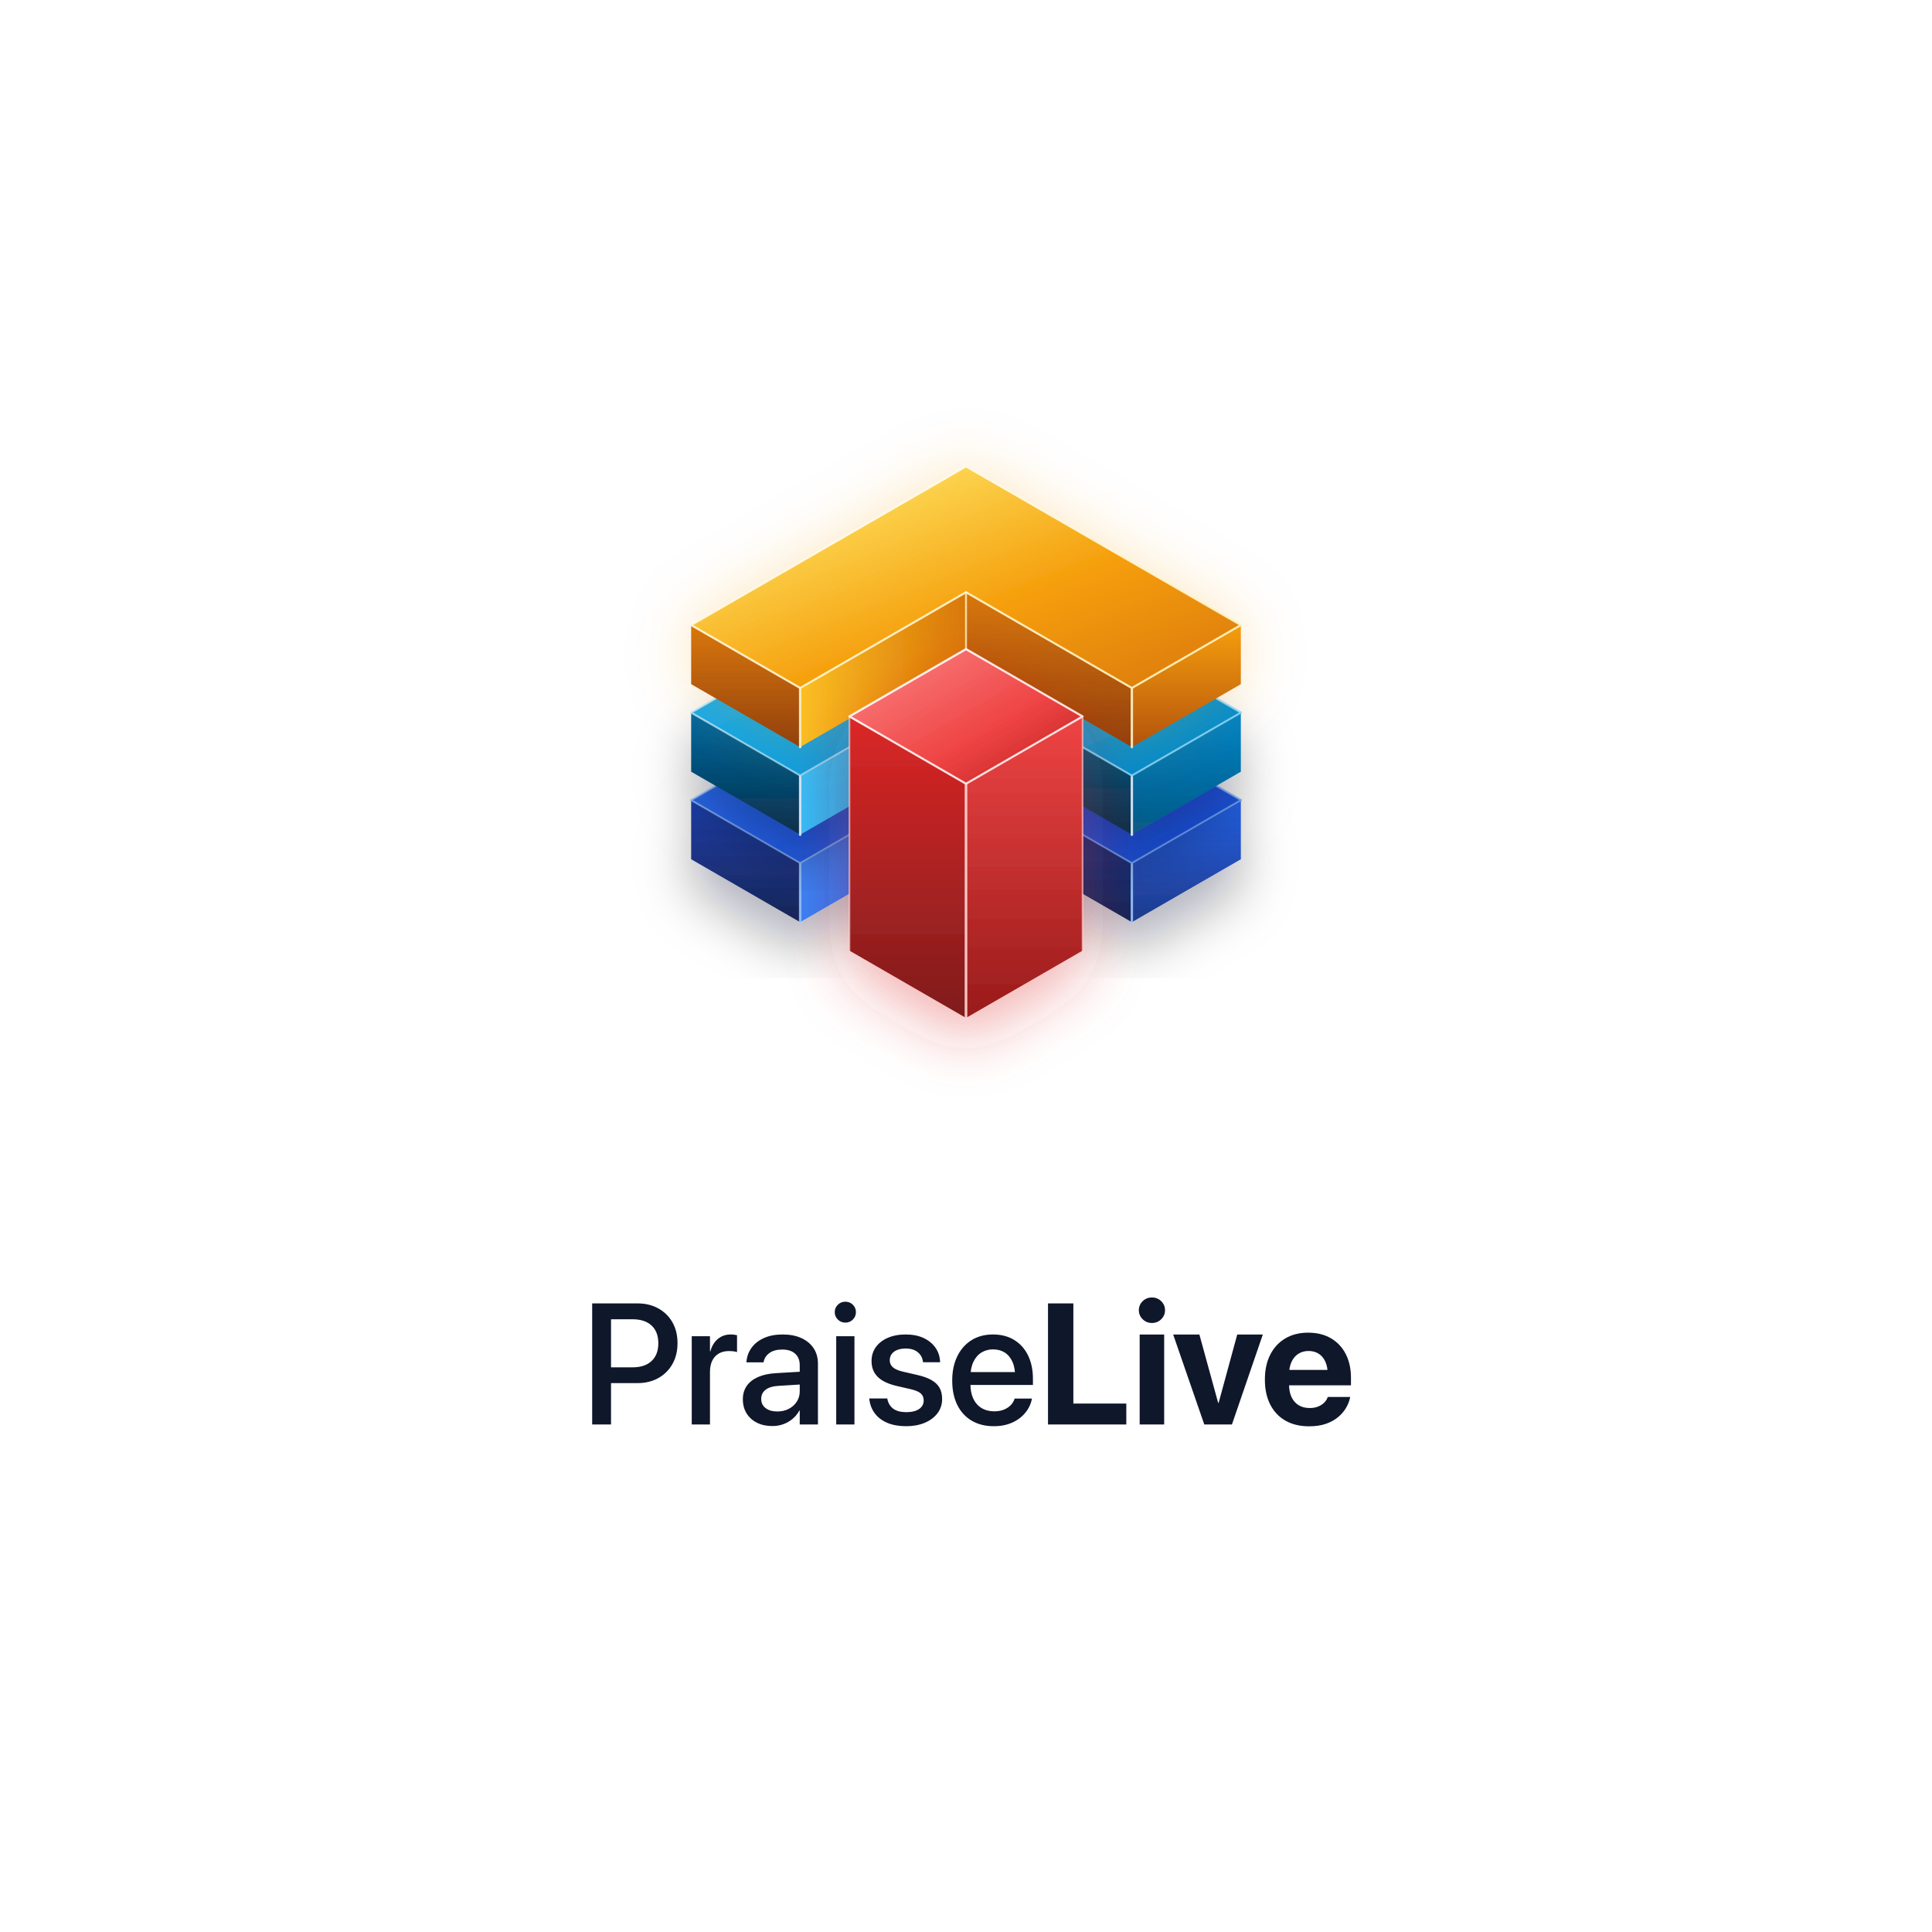
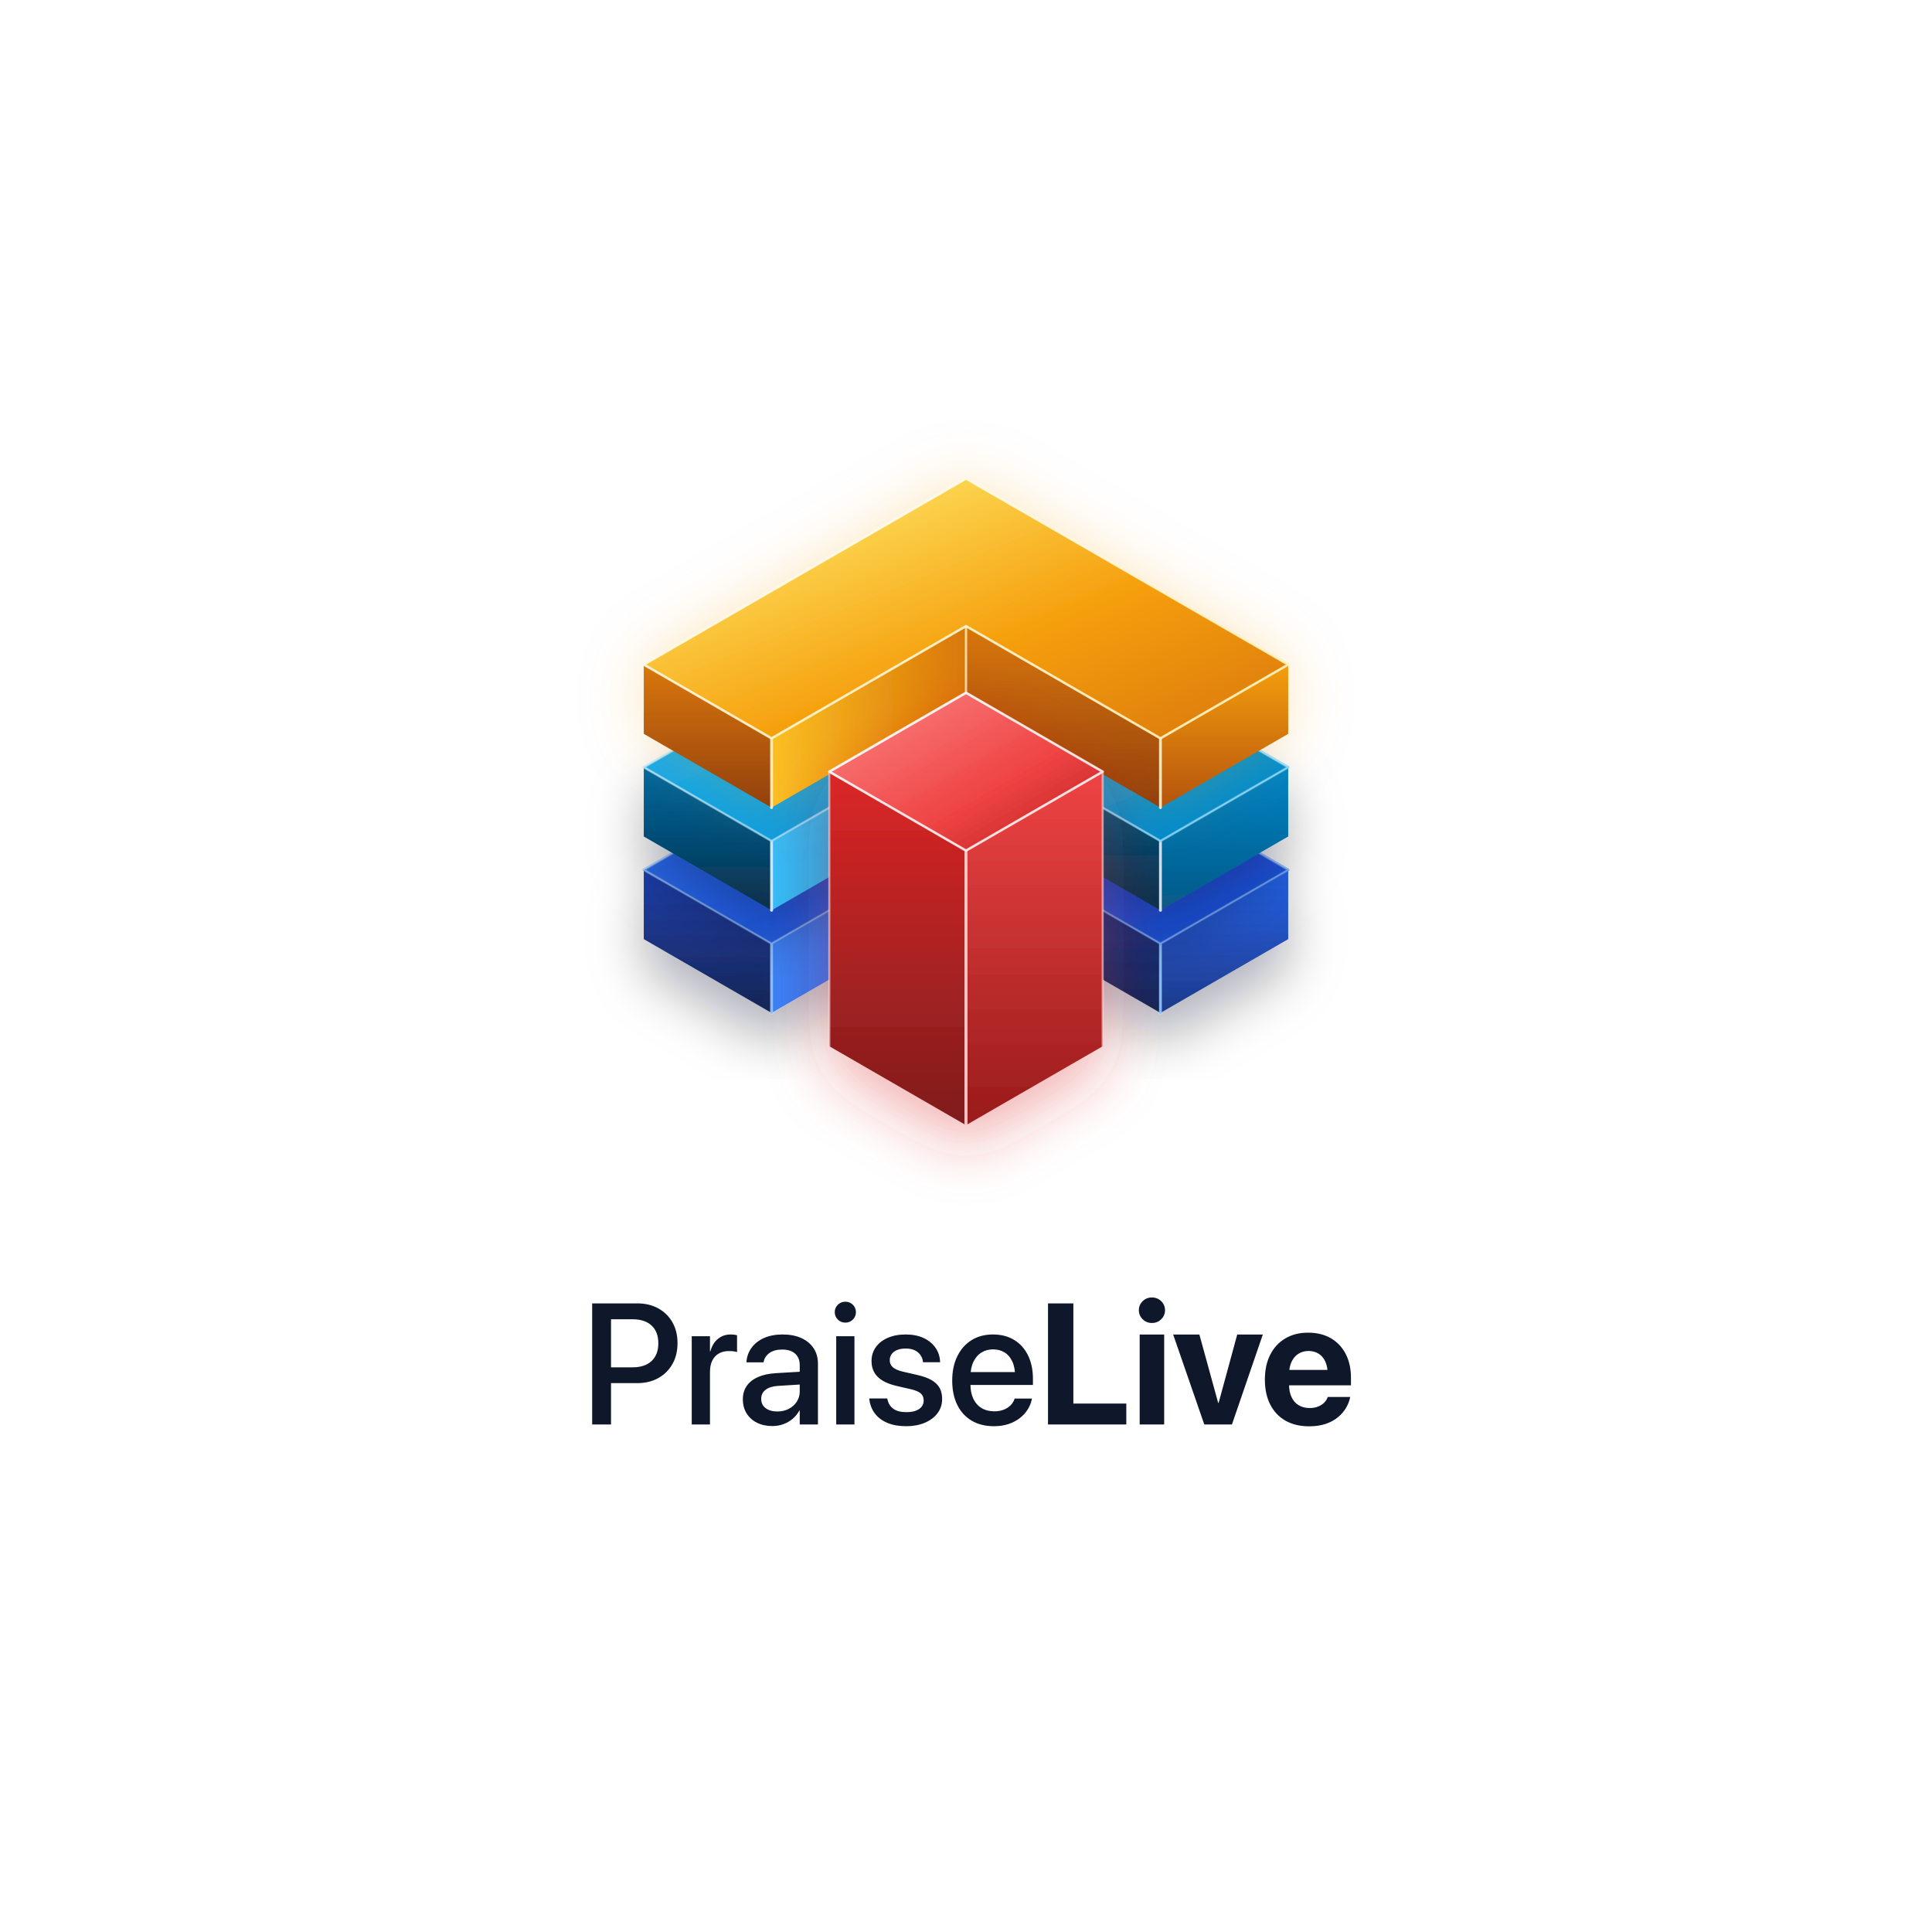
<svg xmlns="http://www.w3.org/2000/svg" viewBox="0 0 1024 1024" width="1024" height="1024">
  <defs>
    <filter id="softShadow" x="-20%" y="-20%" width="140%" height="140%">
      <feDropShadow dx="0" dy="16" stdDeviation="14" flood-color="#020617" flood-opacity="0.30" />
    </filter>
    <filter id="amberAura" x="-30%" y="-30%" width="160%" height="160%">
      <feDropShadow dx="0" dy="0" stdDeviation="16" flood-color="#F59E0B" flood-opacity="0.25" />
    </filter>
    <filter id="liveRedAura" x="-30%" y="-30%" width="160%" height="160%">
      <feDropShadow dx="0" dy="12" stdDeviation="16" flood-color="#DC2626" flood-opacity="0.35" />
    </filter>
    <linearGradient id="blueTop" x1="0%" y1="0%" x2="100%" y2="100%">
      <stop offset="0%" stop-color="#3B82F6" />
      <stop offset="50%" stop-color="#2563EB" />
      <stop offset="100%" stop-color="#1D4ED8" />
    </linearGradient>
    <linearGradient id="blueLeft" x1="0%" y1="0%" x2="0%" y2="100%">
      <stop offset="0%" stop-color="#1E40AF" />
      <stop offset="100%" stop-color="#172554" />
    </linearGradient>
    <linearGradient id="blueRight" x1="0%" y1="0%" x2="0%" y2="100%">
      <stop offset="0%" stop-color="#2563EB" />
      <stop offset="100%" stop-color="#1E3A8A" />
    </linearGradient>
    <linearGradient id="blueInner" x1="0%" y1="0%" x2="100%" y2="0%">
      <stop offset="0%" stop-color="#3B82F6" />
      <stop offset="100%" stop-color="#1D4ED8" />
    </linearGradient>
    <linearGradient id="blueRim" x1="0%" y1="0%" x2="100%" y2="100%">
      <stop offset="0%" stop-color="#93C5FD" stop-opacity="0.85" />
      <stop offset="50%" stop-color="#60A5FA" stop-opacity="0.45" />
      <stop offset="100%" stop-color="#3B82F6" stop-opacity="0.75" />
    </linearGradient>
    <linearGradient id="cyanTop" x1="0%" y1="0%" x2="100%" y2="100%">
      <stop offset="0%" stop-color="#38BDF8" />
      <stop offset="45%" stop-color="#0EA5E9" />
      <stop offset="100%" stop-color="#0284C7" />
    </linearGradient>
    <linearGradient id="cyanLeft" x1="0%" y1="0%" x2="0%" y2="100%">
      <stop offset="0%" stop-color="#0369A1" />
      <stop offset="100%" stop-color="#082F49" />
    </linearGradient>
    <linearGradient id="cyanRight" x1="0%" y1="0%" x2="0%" y2="100%">
      <stop offset="0%" stop-color="#0284C7" />
      <stop offset="100%" stop-color="#075985" />
    </linearGradient>
    <linearGradient id="cyanInner" x1="0%" y1="0%" x2="100%" y2="0%">
      <stop offset="0%" stop-color="#38BDF8" />
      <stop offset="100%" stop-color="#0284C7" />
    </linearGradient>
    <linearGradient id="cyanRim" x1="0%" y1="0%" x2="100%" y2="100%">
      <stop offset="0%" stop-color="#E0F2FE" stop-opacity="0.9" />
      <stop offset="50%" stop-color="#7DD3FC" stop-opacity="0.55" />
      <stop offset="100%" stop-color="#38BDF8" stop-opacity="0.8" />
    </linearGradient>
    <linearGradient id="amberTop" x1="0%" y1="0%" x2="100%" y2="100%">
      <stop offset="0%" stop-color="#FEF3C7" />
      <stop offset="25%" stop-color="#FCD34D" />
      <stop offset="60%" stop-color="#F59E0B" />
      <stop offset="100%" stop-color="#D97706" />
    </linearGradient>
    <linearGradient id="amberLeft" x1="0%" y1="0%" x2="0%" y2="100%">
      <stop offset="0%" stop-color="#D97706" />
      <stop offset="100%" stop-color="#92400E" />
    </linearGradient>
    <linearGradient id="amberRight" x1="0%" y1="0%" x2="0%" y2="100%">
      <stop offset="0%" stop-color="#F59E0B" />
      <stop offset="100%" stop-color="#B45309" />
    </linearGradient>
    <linearGradient id="amberInner" x1="0%" y1="0%" x2="100%" y2="0%">
      <stop offset="0%" stop-color="#FBBF24" />
      <stop offset="100%" stop-color="#D97706" />
    </linearGradient>
    <linearGradient id="amberRim" x1="0%" y1="0%" x2="100%" y2="100%">
      <stop offset="0%" stop-color="#FFFFFF" stop-opacity="0.95" />
      <stop offset="40%" stop-color="#FEF3C7" stop-opacity="0.8" />
      <stop offset="100%" stop-color="#FDE68A" stop-opacity="0.85" />
    </linearGradient>
    <linearGradient id="queueTop" x1="0%" y1="0%" x2="100%" y2="100%">
      <stop offset="0%" stop-color="#FECACA" />
      <stop offset="20%" stop-color="#F87171" />
      <stop offset="60%" stop-color="#EF4444" />
      <stop offset="100%" stop-color="#B91C1C" />
    </linearGradient>
    <linearGradient id="queueLeft" x1="0%" y1="0%" x2="0%" y2="100%">
      <stop offset="0%" stop-color="#DC2626" />
      <stop offset="100%" stop-color="#7F1D1D" />
    </linearGradient>
    <linearGradient id="queueRight" x1="0%" y1="0%" x2="0%" y2="100%">
      <stop offset="0%" stop-color="#EF4444" />
      <stop offset="100%" stop-color="#991B1B" />
    </linearGradient>
    <linearGradient id="queueRim" x1="0%" y1="0%" x2="100%" y2="100%">
      <stop offset="0%" stop-color="#FFFFFF" stop-opacity="0.95" />
      <stop offset="40%" stop-color="#FEE2E2" stop-opacity="0.85" />
      <stop offset="100%" stop-color="#FECACA" stop-opacity="0.90" />
    </linearGradient>
  </defs>
  <rect width="1024" height="1024" fill="#FFFFFF" />
  <g filter="url(#softShadow)" stroke-linejoin="round">
-     <path d="M 599.9 457.45 L 512.0 406.7 L 512.0 438.02 L 599.9 488.77 Z" fill="url(#blueLeft)" />
-     <path d="M 512.0 406.7 L 424.1 457.45 L 424.1 488.77 L 512.0 438.02 Z" fill="url(#blueInner)" />
-     <path d="M 366.33 424.1 L 424.1 457.45 L 424.1 488.77 L 366.33 455.42 Z" fill="url(#blueLeft)" />
-     <path d="M 657.67 424.1 L 599.9 457.45 L 599.9 488.77 L 657.67 455.42 Z" fill="url(#blueRight)" />
-     <line x1="424.1" y1="457.45" x2="424.1" y2="488.77" stroke="#93C5FD" stroke-width="1.276" stroke-linecap="round" opacity="0.90" />
-     <line x1="599.9" y1="457.45" x2="599.9" y2="488.77" stroke="#93C5FD" stroke-width="1.276" stroke-linecap="round" opacity="0.90" />
-     <line x1="512.0" y1="406.7" x2="512.0" y2="438.02" stroke="#93C5FD" stroke-width="1.044" stroke-linecap="round" opacity="0.80" />
-     <path d="M 512.0 340.0 L 657.67 424.1 L 599.9 457.45 L 512.0 406.7 L 424.1 457.45 L 366.33 424.1 Z" fill="url(#blueTop)" stroke="url(#blueRim)" stroke-width="1.16" />
-     <path d="M 512.0 340.0 L 657.67 424.1 L 599.9 457.45 L 512.0 406.7 L 424.1 457.45 L 366.33 424.1 Z" fill="none" stroke="#FFFFFF" stroke-width="0.696" opacity="0.3" />
+     <path d="M 615.06 500.14 L 512.0 440.64 L 512.0 477.36 L 615.06 536.86 Z" fill="url(#blueLeft)" />
+     <path d="M 512.0 440.64 L 408.94 500.14 L 408.94 536.86 L 512.0 477.36 Z" fill="url(#blueInner)" />
+     <path d="M 341.22 461.04 L 408.94 500.14 L 408.94 536.86 L 341.22 497.76 Z" fill="url(#blueLeft)" />
+     <path d="M 682.78 461.04 L 615.06 500.14 L 615.06 536.86 L 682.78 497.76 Z" fill="url(#blueRight)" />
+     <line x1="408.94" y1="500.14" x2="408.94" y2="536.86" stroke="#93C5FD" stroke-width="1.496" stroke-linecap="round" opacity="0.90" />
+     <line x1="615.06" y1="500.14" x2="615.06" y2="536.86" stroke="#93C5FD" stroke-width="1.496" stroke-linecap="round" opacity="0.90" />
+     <line x1="512.0" y1="440.64" x2="512.0" y2="477.36" stroke="#93C5FD" stroke-width="1.224" stroke-linecap="round" opacity="0.80" />
+     <path d="M 512.0 362.44 L 682.78 461.04 L 615.06 500.14 L 512.0 440.64 L 408.94 500.14 L 341.22 461.04 Z" fill="url(#blueTop)" stroke="url(#blueRim)" stroke-width="1.36" />
+     <path d="M 512.0 362.44 L 682.78 461.04 L 615.06 500.14 L 512.0 440.64 L 408.94 500.14 L 341.22 461.04 Z" fill="none" stroke="#FFFFFF" stroke-width="0.816" opacity="0.3" />
  </g>
  <g filter="url(#softShadow)" stroke-linejoin="round">
-     <path d="M 599.9 411.05 L 512.0 360.3 L 512.0 391.62 L 599.9 442.37 Z" fill="url(#cyanLeft)" />
-     <path d="M 512.0 360.3 L 424.1 411.05 L 424.1 442.37 L 512.0 391.62 Z" fill="url(#cyanInner)" />
-     <path d="M 366.33 377.7 L 424.1 411.05 L 424.1 442.37 L 366.33 409.02 Z" fill="url(#cyanLeft)" />
-     <path d="M 657.67 377.7 L 599.9 411.05 L 599.9 442.37 L 657.67 409.02 Z" fill="url(#cyanRight)" />
-     <line x1="424.1" y1="411.05" x2="424.1" y2="442.37" stroke="#E0F2FE" stroke-width="1.276" stroke-linecap="round" opacity="0.90" />
-     <line x1="599.9" y1="411.05" x2="599.9" y2="442.37" stroke="#E0F2FE" stroke-width="1.276" stroke-linecap="round" opacity="0.90" />
-     <line x1="512.0" y1="360.3" x2="512.0" y2="391.62" stroke="#E0F2FE" stroke-width="1.044" stroke-linecap="round" opacity="0.80" />
-     <path d="M 512.0 293.6 L 657.67 377.7 L 599.9 411.05 L 512.0 360.3 L 424.1 411.05 L 366.33 377.7 Z" fill="url(#cyanTop)" stroke="url(#cyanRim)" stroke-width="1.16" />
-     <path d="M 512.0 293.6 L 657.67 377.7 L 599.9 411.05 L 512.0 360.3 L 424.1 411.05 L 366.33 377.7 Z" fill="none" stroke="#FFFFFF" stroke-width="0.696" opacity="0.38" />
+     <path d="M 615.06 445.74 L 512.0 386.24 L 512.0 422.96 L 615.06 482.46 Z" fill="url(#cyanLeft)" />
+     <path d="M 512.0 386.24 L 408.94 445.74 L 408.94 482.46 L 512.0 422.96 Z" fill="url(#cyanInner)" />
+     <path d="M 341.22 406.64 L 408.94 445.74 L 408.94 482.46 L 341.22 443.36 Z" fill="url(#cyanLeft)" />
+     <path d="M 682.78 406.64 L 615.06 445.74 L 615.06 482.46 L 682.78 443.36 Z" fill="url(#cyanRight)" />
+     <line x1="408.94" y1="445.74" x2="408.94" y2="482.46" stroke="#E0F2FE" stroke-width="1.496" stroke-linecap="round" opacity="0.90" />
+     <line x1="615.06" y1="445.74" x2="615.06" y2="482.46" stroke="#E0F2FE" stroke-width="1.496" stroke-linecap="round" opacity="0.90" />
+     <line x1="512.0" y1="386.24" x2="512.0" y2="422.96" stroke="#E0F2FE" stroke-width="1.224" stroke-linecap="round" opacity="0.80" />
+     <path d="M 512.0 308.04 L 682.78 406.64 L 615.06 445.74 L 512.0 386.24 L 408.94 445.74 L 341.22 406.64 Z" fill="url(#cyanTop)" stroke="url(#cyanRim)" stroke-width="1.36" />
+     <path d="M 512.0 308.04 L 682.78 406.64 L 615.06 445.74 L 512.0 386.24 L 408.94 445.74 L 341.22 406.64 Z" fill="none" stroke="#FFFFFF" stroke-width="0.816" opacity="0.38" />
  </g>
  <g filter="url(#amberAura)" stroke-linejoin="round">
-     <path d="M 599.9 364.65 L 512.0 313.9 L 512.0 345.22 L 599.9 395.97 Z" fill="url(#amberLeft)" />
-     <path d="M 512.0 313.9 L 424.1 364.65 L 424.1 395.97 L 512.0 345.22 Z" fill="url(#amberInner)" />
-     <path d="M 366.33 331.3 L 424.1 364.65 L 424.1 395.97 L 366.33 362.62 Z" fill="url(#amberLeft)" />
-     <path d="M 657.67 331.3 L 599.9 364.65 L 599.9 395.97 L 657.67 362.62 Z" fill="url(#amberRight)" />
-     <line x1="424.1" y1="364.65" x2="424.1" y2="395.97" stroke="#FEF3C7" stroke-width="1.276" stroke-linecap="round" opacity="0.90" />
-     <line x1="599.9" y1="364.65" x2="599.9" y2="395.97" stroke="#FEF3C7" stroke-width="1.276" stroke-linecap="round" opacity="0.90" />
-     <line x1="512.0" y1="313.9" x2="512.0" y2="345.22" stroke="#FEF3C7" stroke-width="1.044" stroke-linecap="round" opacity="0.80" />
-     <path d="M 512.0 247.2 L 657.67 331.3 L 599.9 364.65 L 512.0 313.9 L 424.1 364.65 L 366.33 331.3 Z" fill="url(#amberTop)" stroke="url(#amberRim)" stroke-width="1.16" />
-     <path d="M 512.0 247.2 L 657.67 331.3 L 599.9 364.65 L 512.0 313.9 L 424.1 364.65 L 366.33 331.3 Z" fill="none" stroke="#FFFFFF" stroke-width="0.696" opacity="0.5" />
+     <path d="M 615.06 391.34 L 512.0 331.84 L 512.0 368.56 L 615.06 428.06 Z" fill="url(#amberLeft)" />
+     <path d="M 512.0 331.84 L 408.94 391.34 L 408.94 428.06 L 512.0 368.56 Z" fill="url(#amberInner)" />
+     <path d="M 341.22 352.24 L 408.94 391.34 L 408.94 428.06 L 341.22 388.96 Z" fill="url(#amberLeft)" />
+     <path d="M 682.78 352.24 L 615.06 391.34 L 615.06 428.06 L 682.78 388.96 Z" fill="url(#amberRight)" />
+     <line x1="408.94" y1="391.34" x2="408.94" y2="428.06" stroke="#FEF3C7" stroke-width="1.496" stroke-linecap="round" opacity="0.90" />
+     <line x1="615.06" y1="391.34" x2="615.06" y2="428.06" stroke="#FEF3C7" stroke-width="1.496" stroke-linecap="round" opacity="0.90" />
+     <line x1="512.0" y1="331.84" x2="512.0" y2="368.56" stroke="#FEF3C7" stroke-width="1.224" stroke-linecap="round" opacity="0.80" />
+     <path d="M 512.0 253.64 L 682.78 352.24 L 615.06 391.34 L 512.0 331.84 L 408.94 391.34 L 341.22 352.24 Z" fill="url(#amberTop)" stroke="url(#amberRim)" stroke-width="1.36" />
+     <path d="M 512.0 253.64 L 682.78 352.24 L 615.06 391.34 L 512.0 331.84 L 408.94 391.34 L 341.22 352.24 Z" fill="none" stroke="#FFFFFF" stroke-width="0.816" opacity="0.5" />
  </g>
  <g filter="url(#liveRedAura)" stroke-linejoin="round">
-     <path d="M 450.22 379.73 L 512.0 415.4 L 512.0 539.52 L 450.22 503.85 Z" fill="url(#queueLeft)" />
-     <path d="M 573.78 379.73 L 512.0 415.4 L 512.0 539.52 L 573.78 503.85 Z" fill="url(#queueRight)" />
-     <line x1="512.0" y1="415.4" x2="512.0" y2="539.52" stroke="#FECACA" stroke-width="1.392" stroke-linecap="round" opacity="0.95" />
-     <line x1="450.22" y1="379.73" x2="450.22" y2="503.85" stroke="#FECACA" stroke-width="0.928" stroke-linecap="round" opacity="0.65" />
-     <line x1="573.78" y1="379.73" x2="573.78" y2="503.85" stroke="#FECACA" stroke-width="0.928" stroke-linecap="round" opacity="0.65" />
-     <path d="M 512.0 344.06 L 573.78 379.73 L 512.0 415.4 L 450.22 379.73 Z" fill="url(#queueTop)" stroke="url(#queueRim)" stroke-width="1.16" />
-     <path d="M 512.0 344.06 L 573.78 379.73 L 512.0 415.4 L 450.22 379.73 Z" fill="none" stroke="#FFFFFF" stroke-width="0.696" opacity="0.60" />
+     <path d="M 439.57 409.02 L 512.0 450.84 L 512.0 596.36 L 439.57 554.54 Z" fill="url(#queueLeft)" />
+     <path d="M 584.43 409.02 L 512.0 450.84 L 512.0 596.36 L 584.43 554.54 Z" fill="url(#queueRight)" />
+     <line x1="512.0" y1="450.84" x2="512.0" y2="596.36" stroke="#FECACA" stroke-width="1.632" stroke-linecap="round" opacity="0.95" />
+     <line x1="439.57" y1="409.02" x2="439.57" y2="554.54" stroke="#FECACA" stroke-width="1.088" stroke-linecap="round" opacity="0.65" />
+     <line x1="584.43" y1="409.02" x2="584.43" y2="554.54" stroke="#FECACA" stroke-width="1.088" stroke-linecap="round" opacity="0.65" />
+     <path d="M 512.0 367.2 L 584.43 409.02 L 512.0 450.84 L 439.57 409.02 Z" fill="url(#queueTop)" stroke="url(#queueRim)" stroke-width="1.36" />
+     <path d="M 512.0 367.2 L 584.43 409.02 L 512.0 450.84 L 439.57 409.02 Z" fill="none" stroke="#FFFFFF" stroke-width="0.816" opacity="0.60" />
  </g>
  <g transform="translate(307.96, 755.00) scale(0.91085)" fill="#0F172A">
    <path d="M 11.97 -24.06 L 11.97 -33.25 L 30.01 -33.25 Q 37.13 -33.25 41.05 -36.93 Q 44.97 -40.61 44.97 -47.19 L 44.97 -47.29 Q 44.97 -53.92 41.05 -57.57 Q 37.13 -61.22 30.01 -61.22 L 11.97 -61.22 L 11.97 -70.46 L 32.75 -70.46 Q 39.68 -70.46 44.94 -67.56 Q 50.19 -64.67 53.17 -59.47 Q 56.14 -54.26 56.14 -47.37 L 56.14 -47.27 Q 56.14 -40.37 53.17 -35.14 Q 50.19 -29.91 44.94 -26.98 Q 39.68 -24.06 32.75 -24.06 Z M 6.48 0.0 L 6.48 -70.46 L 17.45 -70.46 L 17.45 0.0 Z M 64.42 0.0 L 64.42 -51.35 L 75.03 -51.35 L 75.03 -42.56 L 75.26 -42.56 Q 76.48 -47.12 79.59 -49.74 Q 82.71 -52.37 87.1 -52.37 Q 88.25 -52.37 89.21 -52.23 Q 90.17 -52.1 90.78 -51.94 L 90.78 -42.12 Q 90.15 -42.37 88.86 -42.55 Q 87.57 -42.72 86.01 -42.72 Q 82.64 -42.72 80.17 -41.29 Q 77.69 -39.86 76.36 -37.15 Q 75.03 -34.44 75.03 -30.6 L 75.03 0.0 Z M 111.32 0.92 Q 106.22 0.92 102.35 -1.03 Q 98.48 -2.98 96.32 -6.48 Q 94.16 -9.99 94.16 -14.59 L 94.16 -14.68 Q 94.16 -19.18 96.42 -22.44 Q 98.67 -25.69 102.95 -27.59 Q 107.23 -29.48 113.3 -29.85 L 132.68 -31.0 L 132.68 -23.57 L 114.7 -22.46 Q 109.97 -22.18 107.41 -20.2 Q 104.84 -18.22 104.84 -14.95 L 104.84 -14.86 Q 104.84 -11.48 107.4 -9.52 Q 109.96 -7.56 114.21 -7.56 Q 117.92 -7.56 120.87 -9.08 Q 123.81 -10.61 125.53 -13.26 Q 127.26 -15.91 127.26 -19.22 L 127.26 -34.54 Q 127.26 -38.76 124.61 -41.18 Q 121.95 -43.6 117.04 -43.6 Q 112.49 -43.6 109.73 -41.65 Q 106.96 -39.7 106.3 -36.61 L 106.2 -36.16 L 96.23 -36.16 L 96.28 -36.71 Q 96.68 -41.16 99.27 -44.69 Q 101.86 -48.23 106.44 -50.3 Q 111.02 -52.37 117.33 -52.37 Q 123.61 -52.37 128.21 -50.27 Q 132.81 -48.17 135.34 -44.36 Q 137.86 -40.54 137.86 -35.39 L 137.86 0.0 L 127.26 0.0 L 127.26 -8.08 L 127.02 -8.08 Q 125.55 -5.34 123.16 -3.32 Q 120.77 -1.29 117.75 -0.18 Q 114.74 0.92 111.32 0.92 Z M 148.49 0.0 L 148.49 -51.35 L 159.1 -51.35 L 159.1 0.0 Z M 153.8 -59.26 Q 151.23 -59.26 149.43 -61.05 Q 147.63 -62.85 147.63 -65.35 Q 147.63 -67.9 149.43 -69.67 Q 151.23 -71.44 153.8 -71.44 Q 156.4 -71.44 158.18 -69.67 Q 159.96 -67.9 159.96 -65.35 Q 159.96 -62.85 158.18 -61.05 Q 156.4 -59.26 153.8 -59.26 Z M 189.23 1.01 Q 182.81 1.01 178.19 -0.96 Q 173.58 -2.93 170.94 -6.46 Q 168.31 -10.0 167.75 -14.69 L 167.7 -15.13 L 178.19 -15.13 L 178.29 -14.66 Q 179.03 -11.12 181.73 -9.14 Q 184.43 -7.17 189.27 -7.17 Q 192.46 -7.17 194.71 -7.98 Q 196.96 -8.8 198.17 -10.32 Q 199.39 -11.83 199.39 -13.91 L 199.39 -13.95 Q 199.39 -16.46 197.78 -17.98 Q 196.17 -19.5 192.02 -20.49 L 183.65 -22.42 Q 178.76 -23.55 175.52 -25.49 Q 172.28 -27.42 170.66 -30.25 Q 169.04 -33.09 169.04 -36.84 L 169.04 -36.89 Q 169.04 -41.51 171.53 -44.99 Q 174.02 -48.47 178.51 -50.42 Q 183.0 -52.37 188.9 -52.37 Q 194.97 -52.37 199.37 -50.3 Q 203.76 -48.22 206.22 -44.7 Q 208.67 -41.18 208.91 -36.8 L 208.95 -36.22 L 199.0 -36.22 L 198.95 -36.58 Q 198.51 -39.96 195.93 -42.07 Q 193.35 -44.19 188.9 -44.19 Q 186.05 -44.19 183.97 -43.35 Q 181.88 -42.51 180.77 -40.99 Q 179.65 -39.46 179.65 -37.41 L 179.65 -37.36 Q 179.65 -35.8 180.41 -34.53 Q 181.16 -33.27 182.85 -32.33 Q 184.54 -31.39 187.26 -30.75 L 195.63 -28.82 Q 200.88 -27.63 204.06 -25.76 Q 207.23 -23.89 208.68 -21.22 Q 210.12 -18.56 210.12 -14.85 L 210.12 -14.8 Q 210.12 -10.11 207.43 -6.54 Q 204.73 -2.98 200.01 -0.98 Q 195.29 1.01 189.23 1.01 Z M 240.25 1.01 Q 232.7 1.01 227.26 -2.24 Q 221.82 -5.49 218.9 -11.45 Q 215.99 -17.42 215.99 -25.52 L 215.99 -25.57 Q 215.99 -33.6 218.92 -39.63 Q 221.85 -45.67 227.17 -49.02 Q 232.49 -52.37 239.69 -52.37 Q 246.89 -52.37 252.11 -49.15 Q 257.33 -45.93 260.15 -40.11 Q 262.96 -34.29 262.96 -26.57 L 262.96 -22.98 L 221.25 -22.98 L 221.25 -30.48 L 257.83 -30.48 L 252.63 -23.5 L 252.63 -27.59 Q 252.63 -33.01 250.98 -36.59 Q 249.34 -40.17 246.44 -41.94 Q 243.53 -43.7 239.75 -43.7 Q 235.97 -43.7 232.99 -41.86 Q 230.0 -40.01 228.3 -36.41 Q 226.59 -32.81 226.59 -27.59 L 226.59 -23.49 Q 226.59 -18.5 228.28 -14.96 Q 229.97 -11.42 233.09 -9.54 Q 236.21 -7.65 240.48 -7.65 Q 243.59 -7.65 245.99 -8.61 Q 248.38 -9.56 249.96 -11.16 Q 251.54 -12.76 252.19 -14.7 L 252.31 -15.09 L 262.4 -15.09 L 262.29 -14.57 Q 261.67 -11.54 259.92 -8.74 Q 258.17 -5.93 255.34 -3.72 Q 252.51 -1.52 248.72 -0.25 Q 244.93 1.01 240.25 1.01 Z" />
    <path transform="translate(265.87, 0)" d="M 5.86 0.00 L 5.86 -70.46 L 20.61 -70.46 L 20.61 -12.16 L 51.42 -12.16 L 51.42 0.00 Z M 59.20 0.00 L 59.20 -52.34 L 73.46 -52.34 L 73.46 0.00 Z M 66.33 -59.06 Q 63.13 -59.06 60.93 -61.25 Q 58.72 -63.45 58.72 -66.48 Q 58.72 -69.56 60.93 -71.73 Q 63.13 -73.90 66.33 -73.90 Q 69.56 -73.90 71.75 -71.73 Q 73.95 -69.56 73.95 -66.48 Q 73.95 -63.45 71.75 -61.25 Q 69.56 -59.06 66.33 -59.06 Z M 96.80 0.00 L 78.69 -52.34 L 93.95 -52.34 L 104.86 -12.60 L 105.15 -12.60 L 115.97 -52.34 L 130.86 -52.34 L 112.89 0.00 Z M 157.81 1.07 Q 149.80 1.07 144.03 -2.22 Q 138.26 -5.52 135.16 -11.62 Q 132.06 -17.72 132.06 -26.07 L 132.06 -26.12 Q 132.06 -34.45 135.16 -40.58 Q 138.26 -46.70 143.91 -50.06 Q 149.56 -53.42 157.23 -53.42 Q 164.89 -53.42 170.48 -50.16 Q 176.07 -46.90 179.11 -40.99 Q 182.15 -35.08 182.15 -27.17 L 182.15 -22.78 L 139.06 -22.78 L 139.06 -31.76 L 175.42 -31.76 L 168.65 -23.36 L 168.65 -28.86 Q 168.65 -33.45 167.24 -36.55 Q 165.82 -39.65 163.31 -41.21 Q 160.79 -42.77 157.47 -42.77 Q 154.15 -42.77 151.59 -41.16 Q 149.02 -39.55 147.57 -36.44 Q 146.12 -33.33 146.12 -28.86 L 146.12 -23.32 Q 146.12 -18.99 147.57 -15.92 Q 149.02 -12.84 151.71 -11.21 Q 154.39 -9.57 158.11 -9.57 Q 161.04 -9.57 163.18 -10.49 Q 165.33 -11.40 166.69 -12.82 Q 168.04 -14.23 168.53 -15.72 L 168.63 -16.02 L 181.71 -16.02 L 181.59 -15.45 Q 180.98 -12.57 179.28 -9.66 Q 177.59 -6.74 174.68 -4.30 Q 171.78 -1.86 167.59 -0.39 Q 163.40 1.07 157.81 1.07 Z" />
  </g>
</svg>
